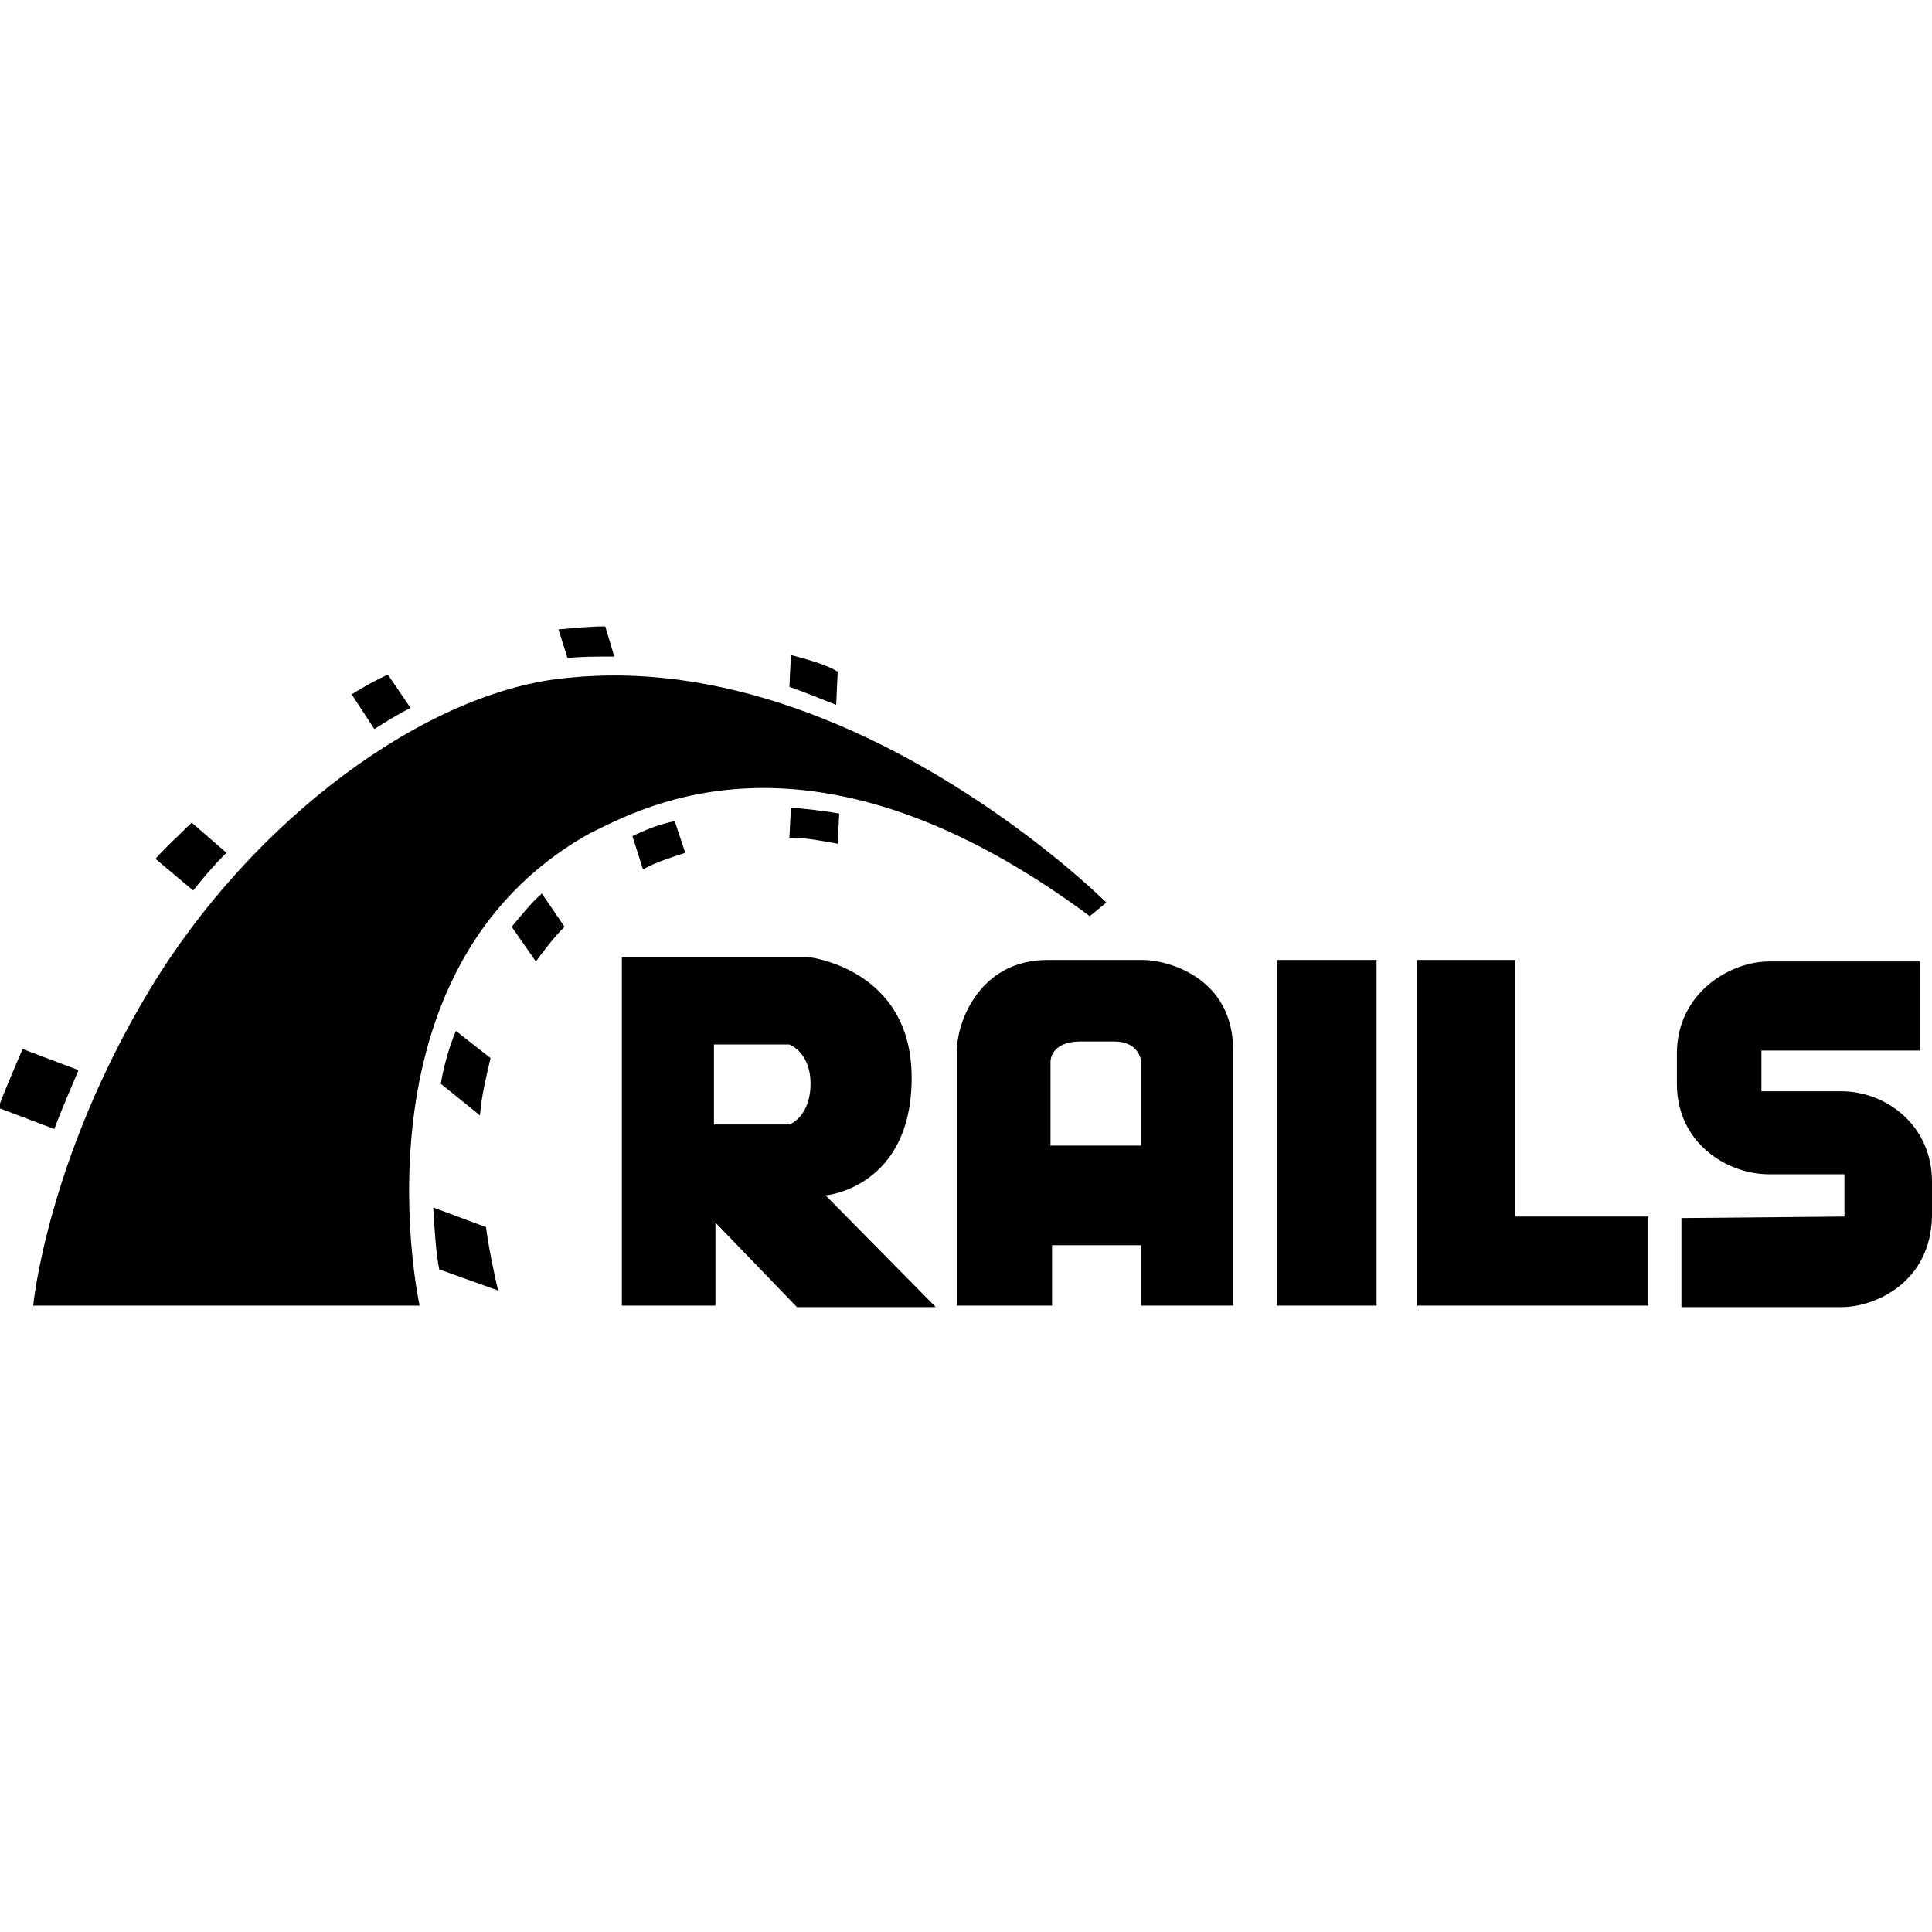
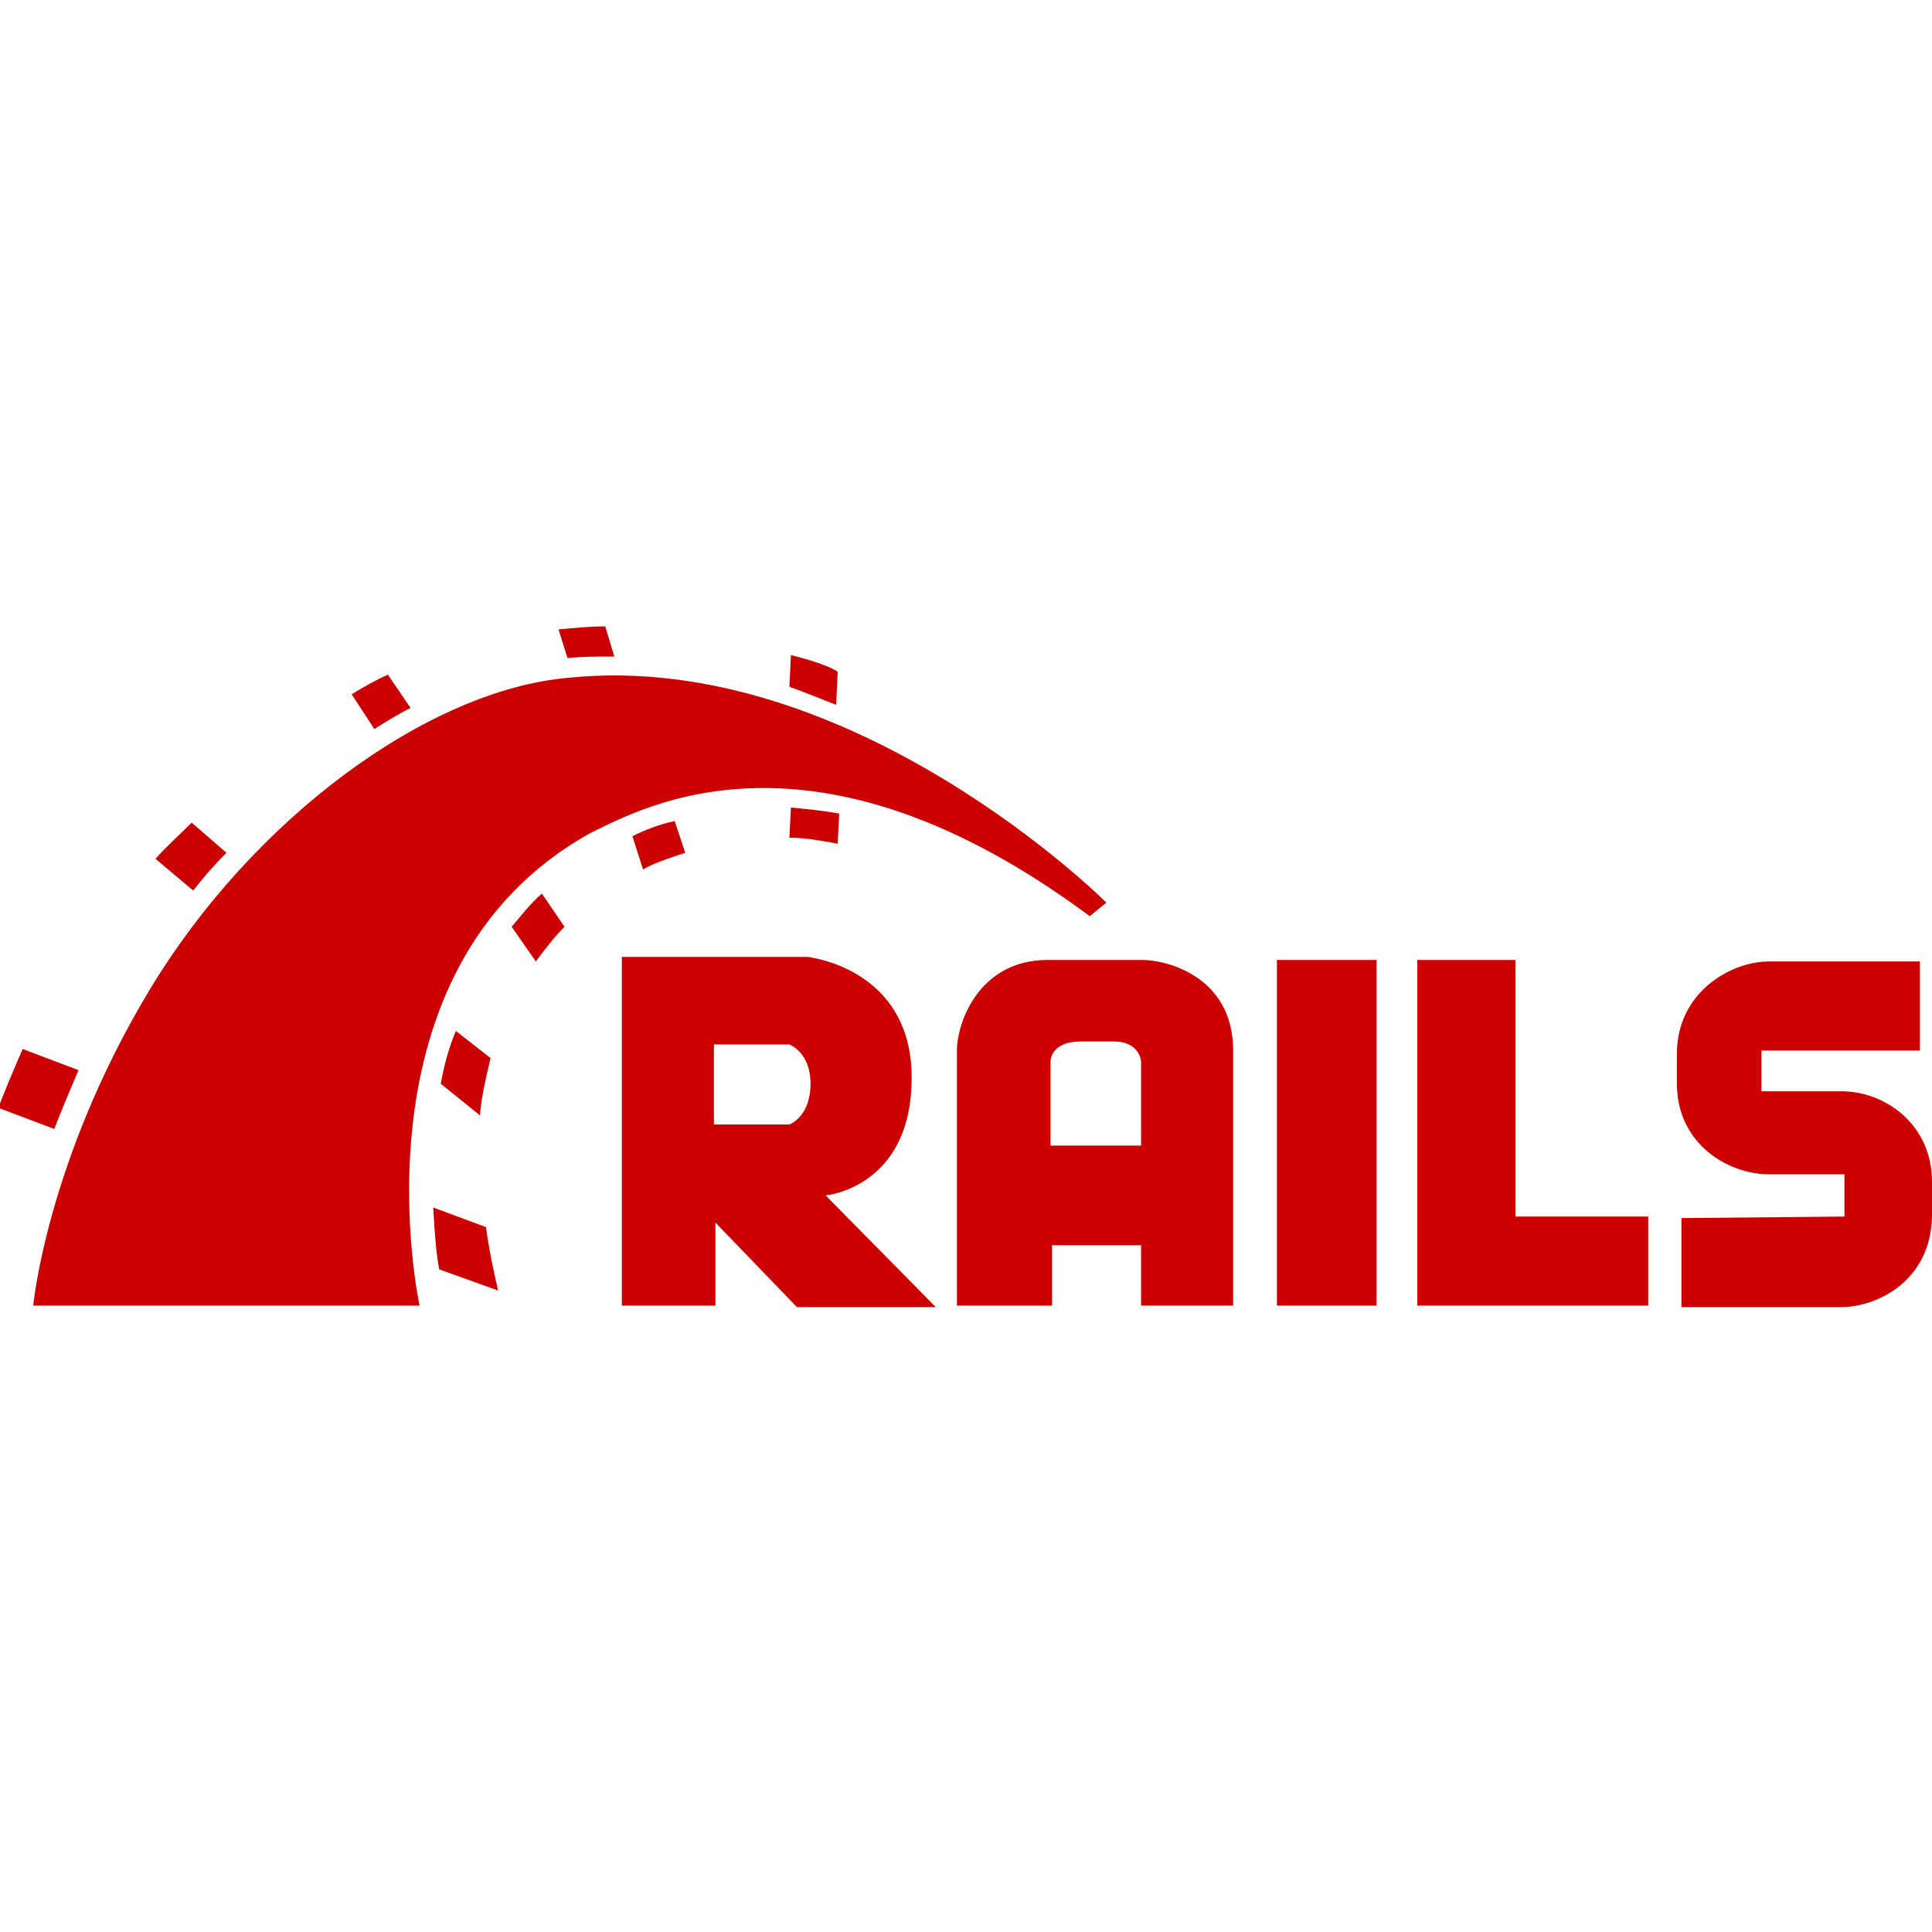
<svg xmlns="http://www.w3.org/2000/svg" viewBox="0 0 128 128">
-   <path fill="currentColor" d="M122 72.3h-5.3v-2.7h10.5v-5.9h-10c-2.6 0-6.1 2.1-6.1 6.1v2c0 4 3.4 6 6.1 6h5v2.8l-10.8.1v5.9H122c2.2 0 5.9-1.6 6-6v-2.3c0-3.8-3.1-6-6-6zM60.4 71.4c0-7.3-6.9-8-6.9-8H41.2v23.1h6.2V81l5.4 5.6H62l-7.3-7.4s5.7-.5 5.7-7.8zm-8.1 3.1h-5v-5.3h5s1.4.5 1.4 2.6c0 2.2-1.4 2.7-1.4 2.7zM75.7 63.6h-6.3c-4.5 0-6 4.1-6 6v16.9h6.3v-4h5.9v4h6.1V69.6c0-4.9-4.4-6-6-6zm-.1 12.3h-6v-5.6s0-1.3 2-1.3h2.2c1.7 0 1.8 1.3 1.8 1.3v5.6zM84.6 63.6h6.6v22.9h-6.6zM100.4 63.6h-6.5v22.9h15.3v-5.9h-8.8z" />
-   <path fill="currentColor" d="M72.2 60.7c.6-.5 1.1-.9 1.1-.9S56.5 43 37.7 44.9c-9.4.8-21 9.4-27.8 20.7-6.8 11.3-7.7 20.9-7.7 20.9h25.6s-4.9-22.3 11.3-31.3c3.5-1.7 14.8-8.1 33.1 5.5zM55.5 44.5c-.3-.2-1.1-.6-3.1-1.1l-.1 2.1c1.1.4 2.1.8 3.1 1.2l.1-2.2z" />
-   <path fill="currentColor" d="M55.5 55.9l.1-2c-1.1-.2-2.2-.3-3.2-.4l-.1 2c1.1 0 2.1.2 3.2.4zM40.4 43.5h.3l-.6-2c-1 0-2 .1-3.1.2l.6 1.9c.9-.1 1.8-.1 2.8-.1zM42.6 57.6c.9-.5 1.9-.8 2.8-1.1l-.7-2.1c-1 .2-2 .6-2.8 1l.7 2.2zM27.2 46.9l-1.5-2.2c-.7.3-1.6.8-2.4 1.3l1.5 2.3c.8-.5 1.6-1 2.4-1.4zM33.9 61.4l1.6 2.3c.6-.8 1.2-1.6 1.9-2.3l-1.5-2.2c-.8.7-1.4 1.5-2 2.2zM30.2 68.3c-.5 1.2-.8 2.4-1 3.5l2.6 2.1c.1-1.3.4-2.5.7-3.8l-2.3-1.8zM15 56.5l-2.3-2c-.8.8-1.7 1.6-2.4 2.4l2.5 2.1c.7-.9 1.4-1.7 2.2-2.5zM5.2 70.9l-3.7-1.4c-.6 1.4-1.3 3-1.6 3.9l3.7 1.4c.4-1.1 1.1-2.7 1.6-3.9zM28.7 80c.1 1.7.2 3.1.4 4.1l3.9 1.4c-.3-1.3-.6-2.7-.8-4.2L28.7 80z" />
+   <path fill="#C00" d="M122 72.3h-5.3v-2.7h10.5v-5.9h-10c-2.6 0-6.1 2.1-6.1 6.1v2c0 4 3.4 6 6.1 6h5v2.8l-10.8.1v5.9H122c2.2 0 5.9-1.6 6-6v-2.3c0-3.8-3.1-6-6-6zM60.4 71.4c0-7.3-6.9-8-6.9-8H41.2v23.1h6.2V81l5.4 5.6H62l-7.3-7.4s5.7-.5 5.7-7.8zm-8.1 3.1h-5v-5.3h5s1.4.5 1.4 2.6c0 2.2-1.4 2.7-1.4 2.7zM75.7 63.6h-6.3c-4.5 0-6 4.1-6 6v16.9h6.3v-4h5.9v4h6.1V69.6c0-4.9-4.4-6-6-6zm-.1 12.3h-6v-5.6s0-1.3 2-1.3h2.2c1.7 0 1.8 1.3 1.8 1.3v5.6zM84.6 63.6h6.6v22.9h-6.6zM100.4 63.6h-6.5v22.9h15.3v-5.9h-8.8z" />
+   <path fill="#C00" d="M72.2 60.7c.6-.5 1.1-.9 1.1-.9S56.5 43 37.7 44.9c-9.4.8-21 9.4-27.8 20.7-6.8 11.3-7.7 20.9-7.7 20.9h25.6s-4.9-22.3 11.3-31.3c3.5-1.7 14.8-8.1 33.1 5.5zM55.5 44.5c-.3-.2-1.1-.6-3.1-1.1l-.1 2.1c1.1.4 2.1.8 3.1 1.2l.1-2.2z" />
+   <path fill="#C00" d="M55.5 55.9l.1-2c-1.1-.2-2.2-.3-3.2-.4l-.1 2c1.1 0 2.1.2 3.2.4zM40.4 43.5h.3l-.6-2c-1 0-2 .1-3.1.2l.6 1.9c.9-.1 1.8-.1 2.8-.1zM42.6 57.6c.9-.5 1.9-.8 2.8-1.1l-.7-2.1c-1 .2-2 .6-2.8 1l.7 2.2zM27.2 46.9l-1.5-2.2c-.7.3-1.6.8-2.4 1.3l1.5 2.3c.8-.5 1.6-1 2.4-1.4zM33.9 61.4l1.6 2.3c.6-.8 1.2-1.6 1.9-2.3l-1.5-2.2c-.8.7-1.4 1.5-2 2.2zM30.2 68.3c-.5 1.2-.8 2.4-1 3.5l2.6 2.1c.1-1.3.4-2.5.7-3.8l-2.3-1.8zM15 56.5l-2.3-2c-.8.8-1.7 1.6-2.4 2.4l2.5 2.1c.7-.9 1.4-1.7 2.2-2.5zM5.2 70.9l-3.7-1.4c-.6 1.4-1.3 3-1.6 3.9l3.7 1.4c.4-1.1 1.1-2.7 1.6-3.9zM28.7 80c.1 1.7.2 3.1.4 4.1l3.9 1.4c-.3-1.3-.6-2.7-.8-4.2L28.7 80z" />
</svg>
